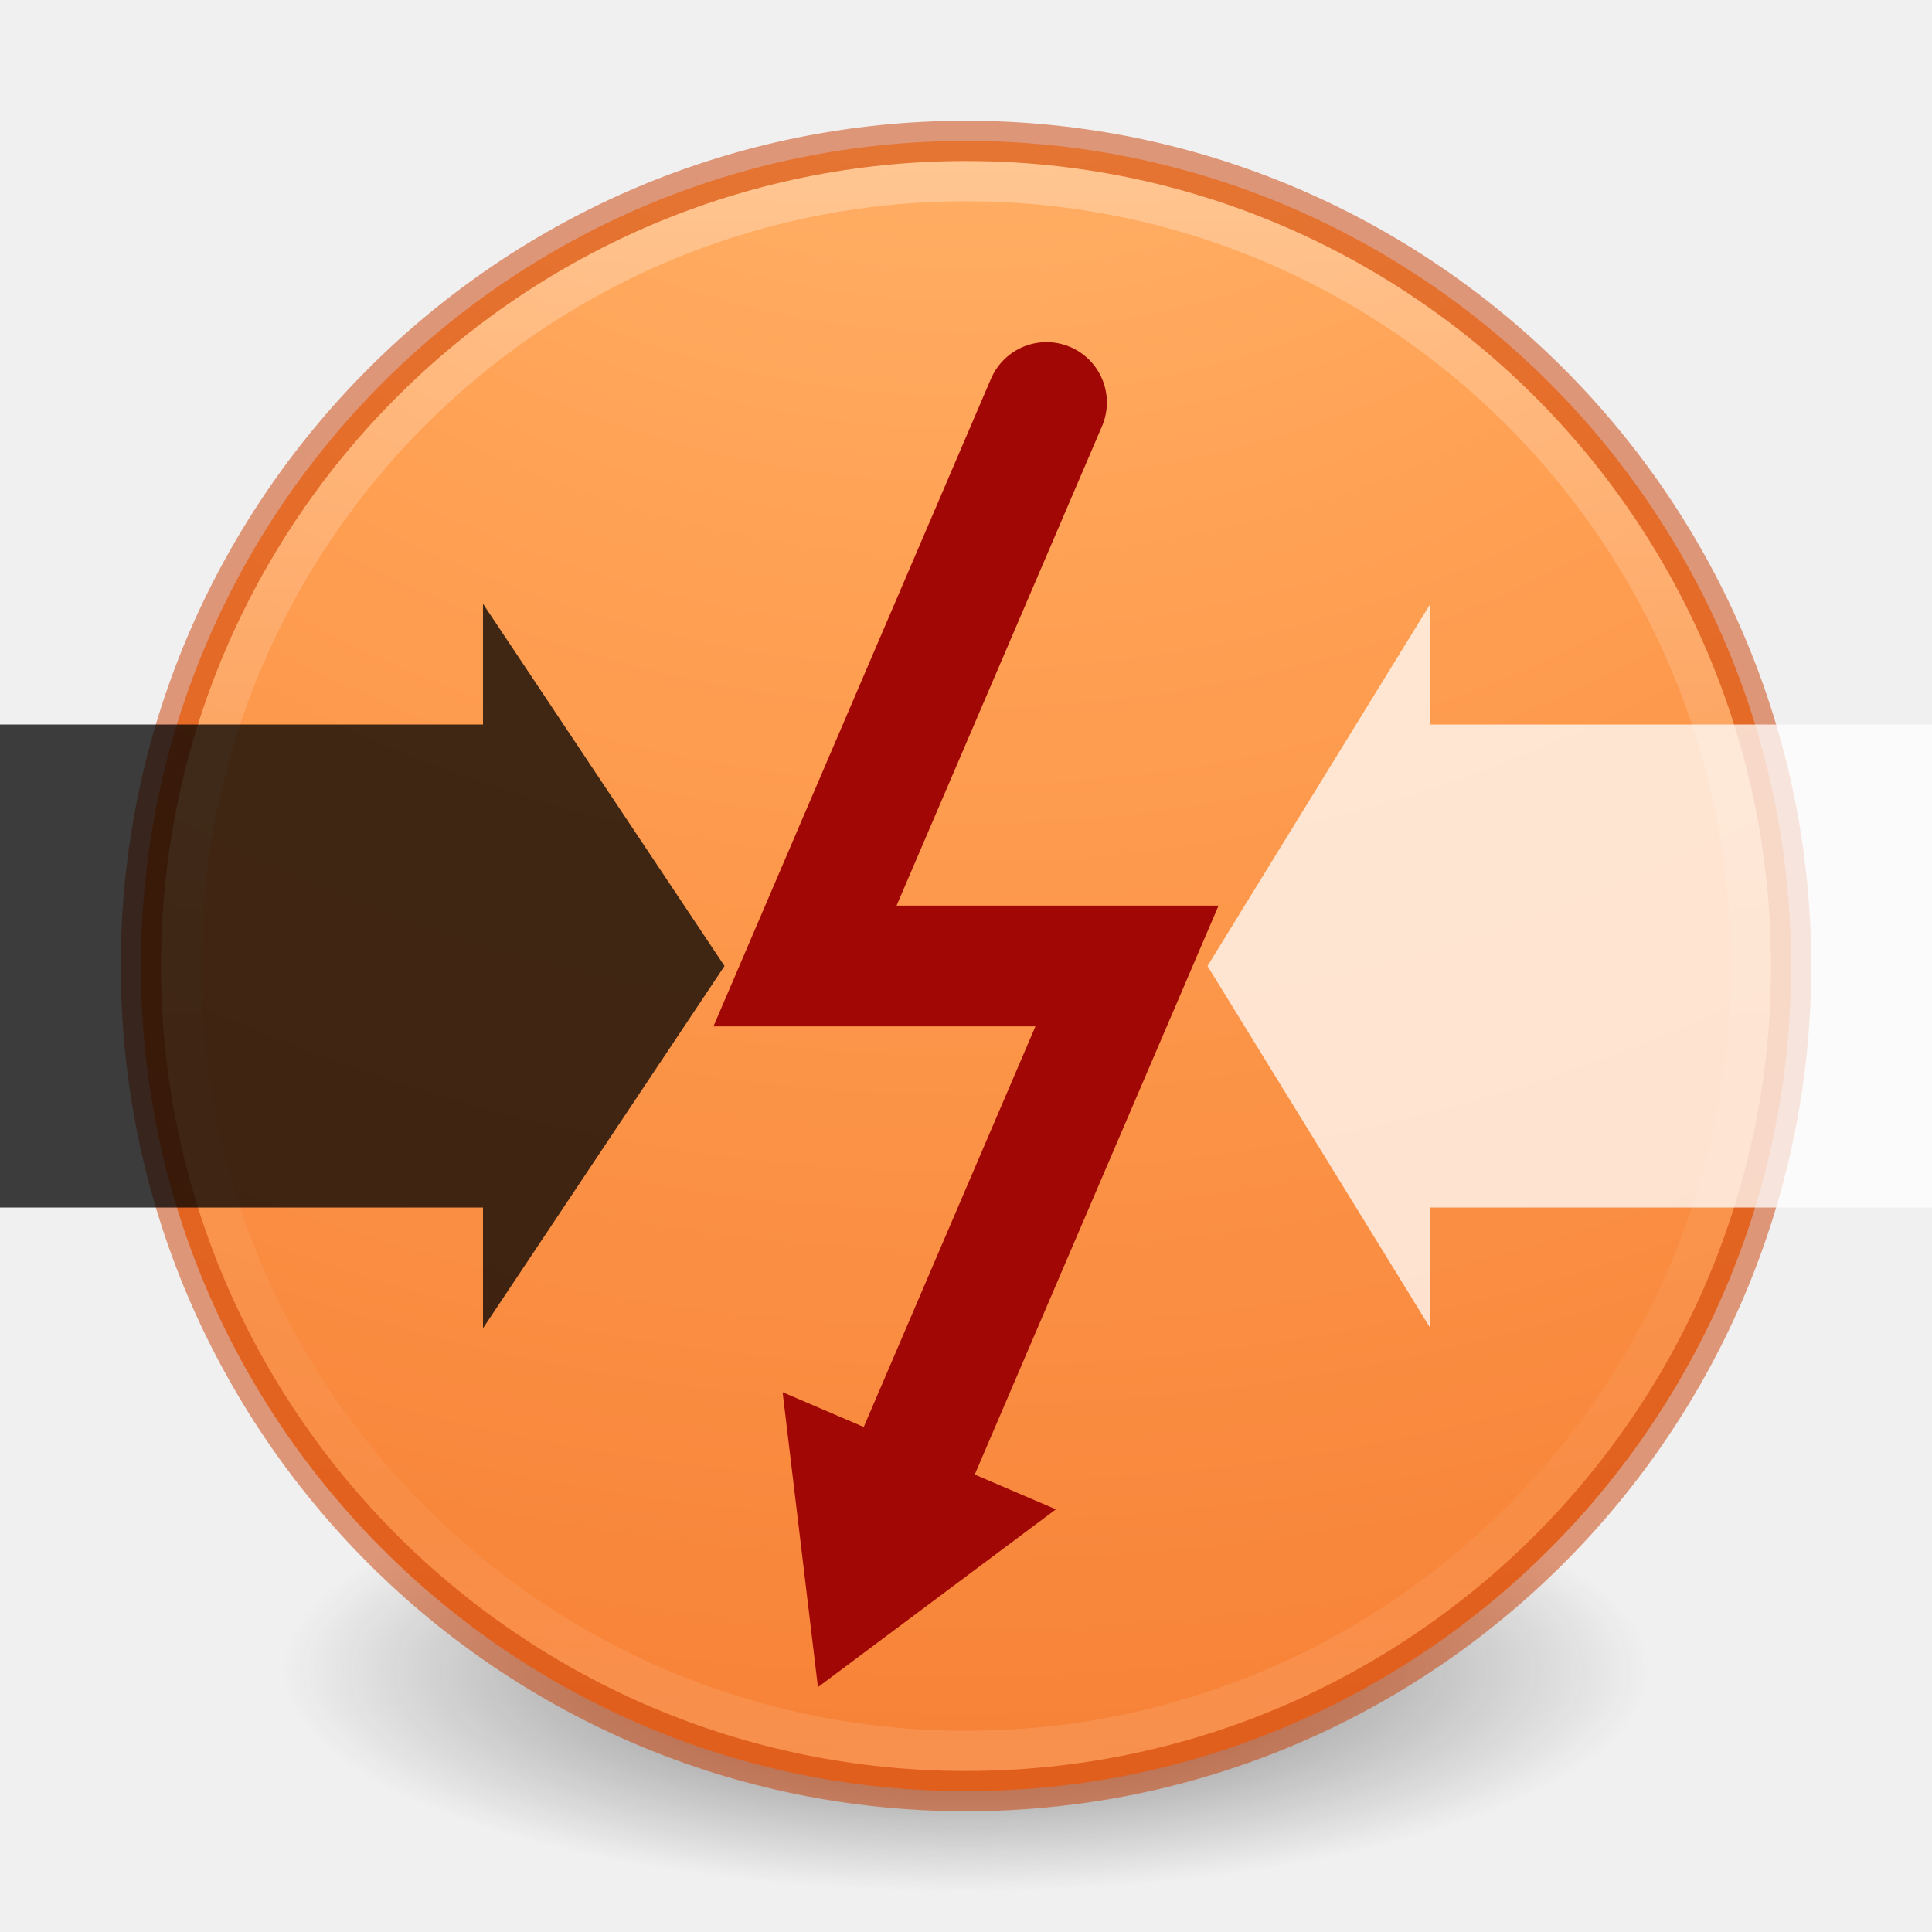
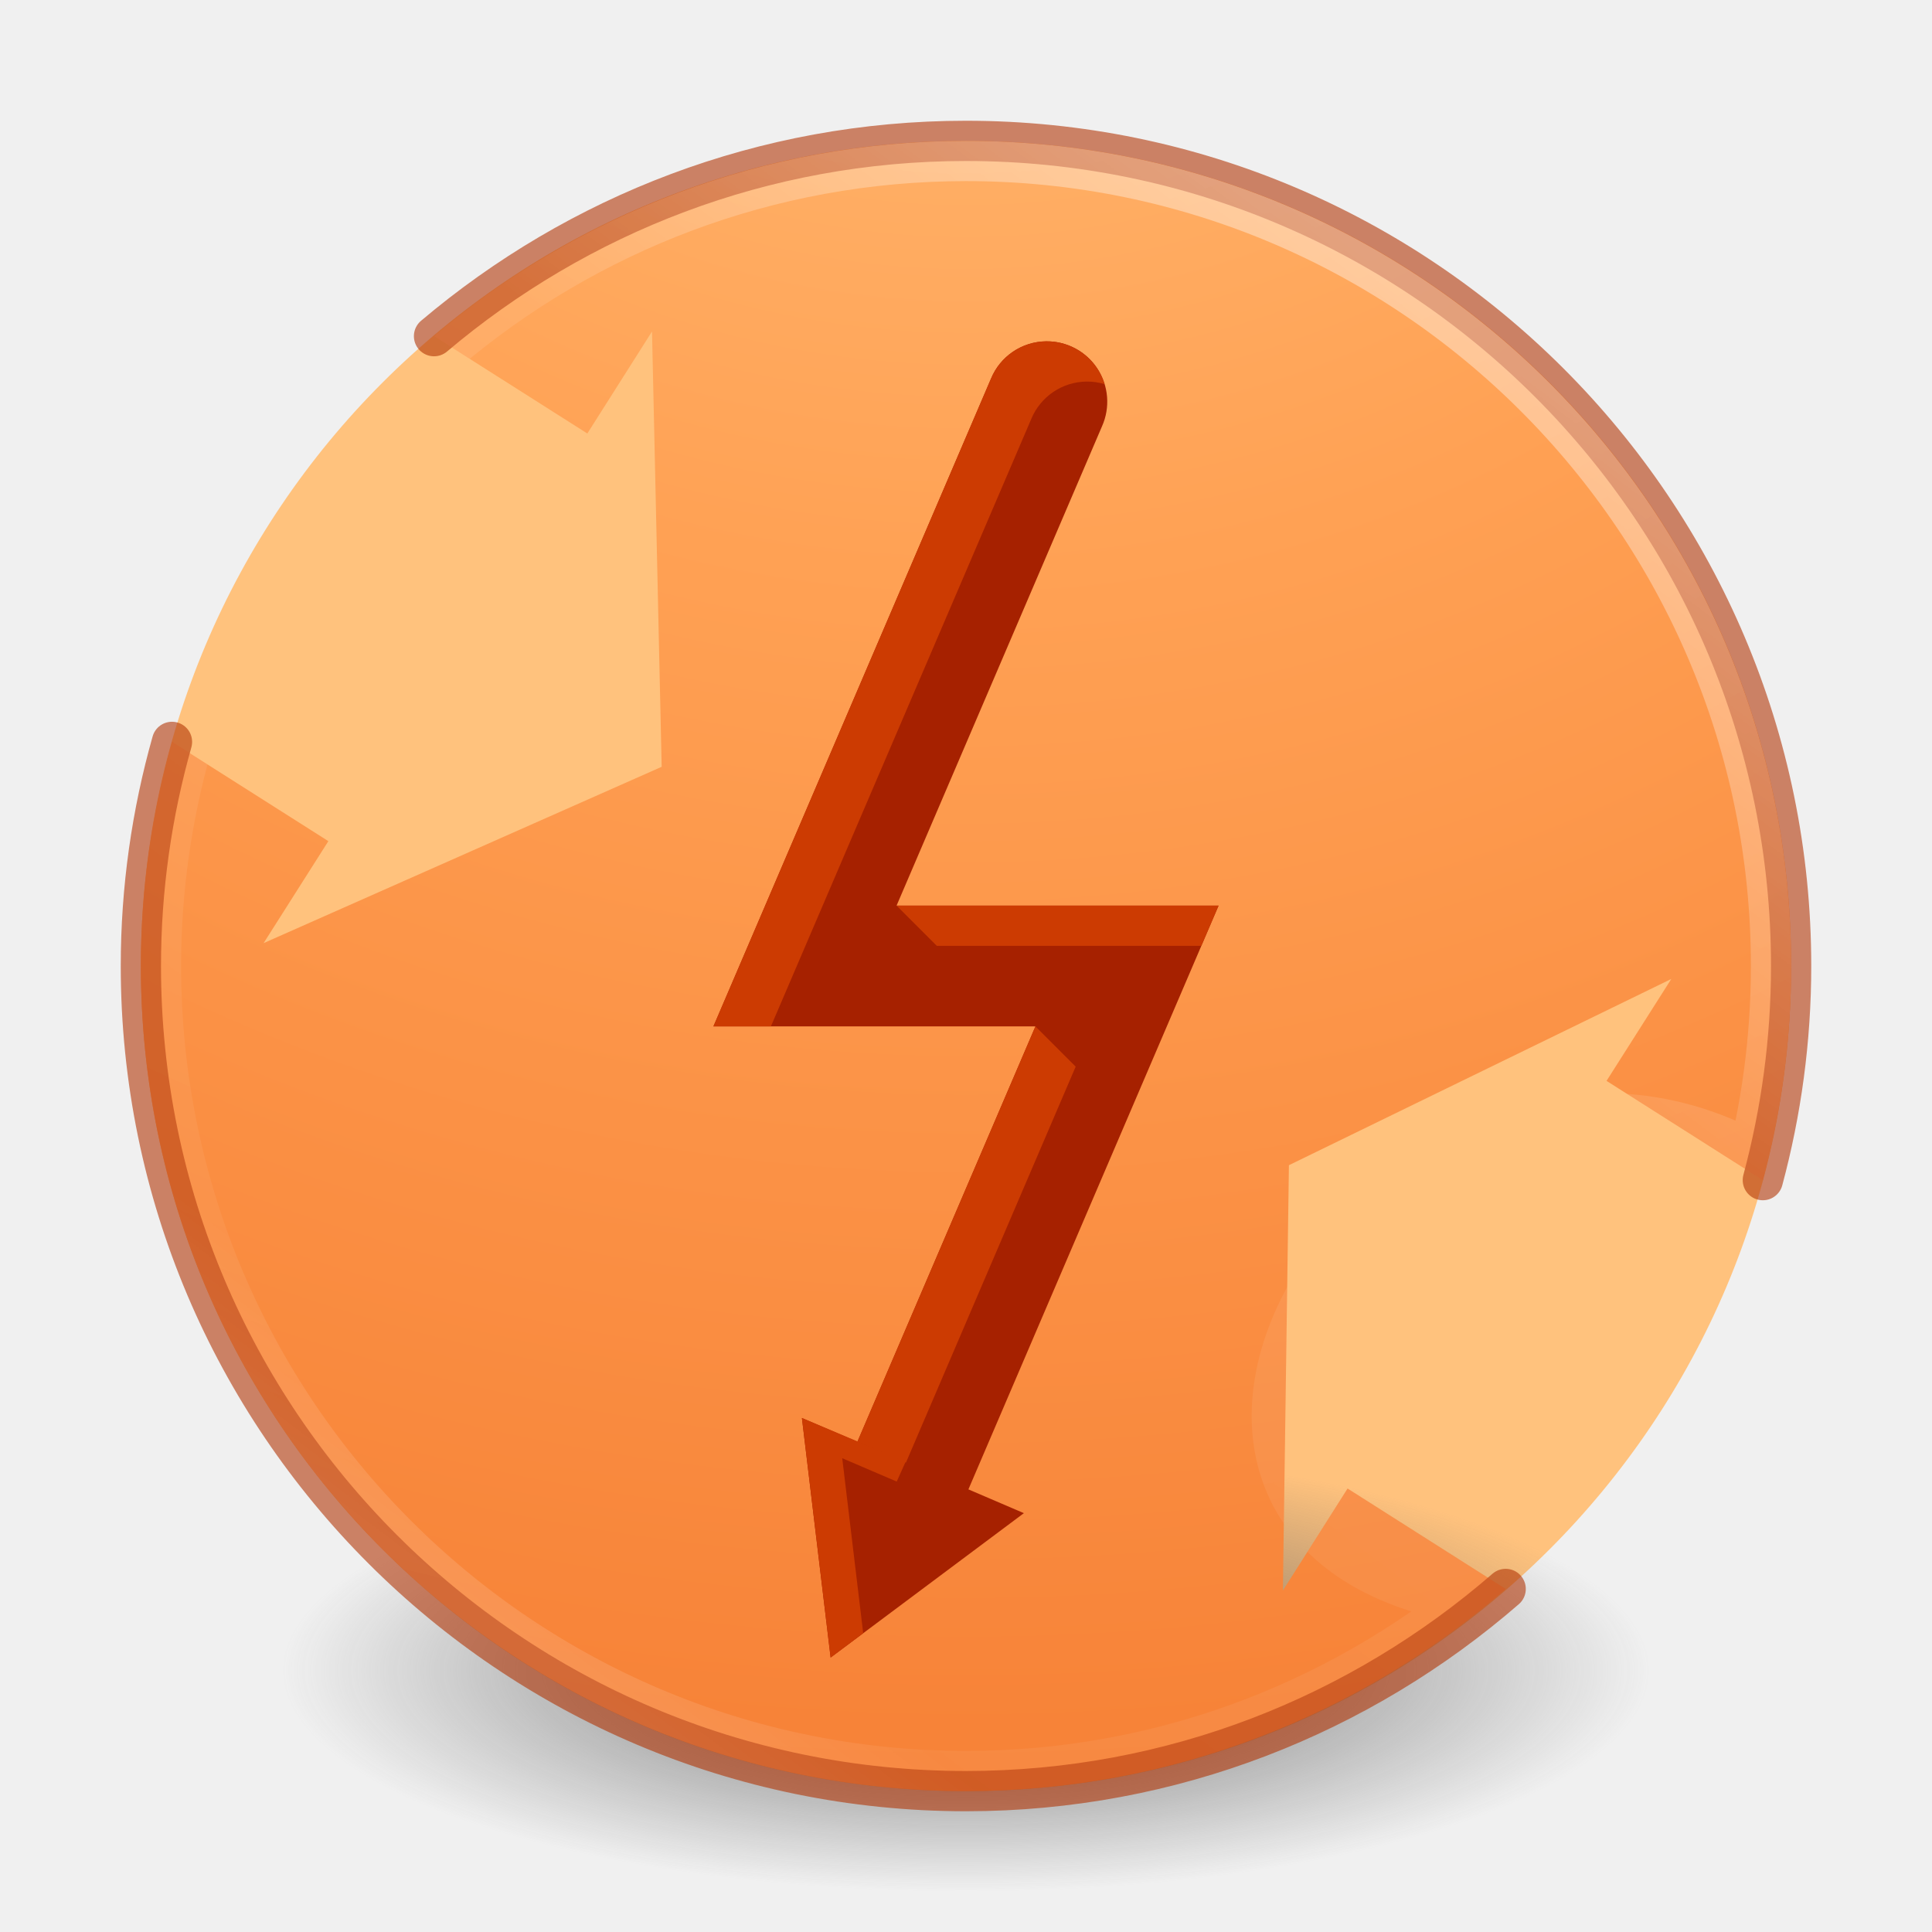
<svg xmlns="http://www.w3.org/2000/svg" xmlns:xlink="http://www.w3.org/1999/xlink" id="svg4031" height="48" width="48" version="1.1">
  <defs id="defs4033">
+     <linearGradient id="linearGradient950">
+       <stop offset="0" style="stop-color:#ffffff;stop-opacity:1" id="stop942" />
+       <stop offset="0.333" style="stop-color:#ffffff;stop-opacity:0.235" id="stop944" />
+       <stop offset="0.906" style="stop-color:#ffffff;stop-opacity:0.157" id="stop946" />
+       <stop offset="1" style="stop-color:#ffffff;stop-opacity:0.392" id="stop948" />
+     </linearGradient>
    <linearGradient id="linearGradient3820-7-2-1">
      <stop offset="0" style="stop-color:#3d3d3d;stop-opacity:1" id="stop3822-2-6-3" />
      <stop offset="0.5" style="stop-color:#686868;stop-opacity:0.498" id="stop3864-8-7-7" />
      <stop offset="1" style="stop-color:#686868;stop-opacity:0" id="stop3824-1-2-5" />
    </linearGradient>
    <radialGradient gradientTransform="matrix(0.2708338,0,0,0.08762273,-2.855072,25.18723)" gradientUnits="userSpaceOnUse" xlink:href="#linearGradient3820-7-2-1" id="radialGradient3018" fy="186.171" fx="99.157" r="62.769" cy="186.171" cx="99.157" />
    <linearGradient id="linearGradient4011-7">
      <stop offset="0" style="stop-color:#ffffff;stop-opacity:1" id="stop4013-4" />
      <stop offset="0.508" style="stop-color:#ffffff;stop-opacity:0.235" id="stop4015-61" />
      <stop offset="0.835" style="stop-color:#ffffff;stop-opacity:0.157" id="stop4017-2" />
      <stop offset="1" style="stop-color:#ffffff;stop-opacity:0.392" id="stop4019-2" />
    </linearGradient>
    <linearGradient id="linearGradient8838-4">
      <stop offset="0" style="stop-color:#000000;stop-opacity:1" id="stop8840-4" />
      <stop offset="1" style="stop-color:#000000;stop-opacity:0" id="stop8842-8" />
    </linearGradient>
    <linearGradient gradientTransform="matrix(0.5135135,0,0,0.5135135,-0.836132,22.97872)" gradientUnits="userSpaceOnUse" xlink:href="#linearGradient4011-7" id="linearGradient3741" y2="42.884" x2="71.204" y1="7.831" x1="71.204" />
    <radialGradient gradientTransform="matrix(1.129412,0,0,0.2823525,-34.72941,43.69412)" gradientUnits="userSpaceOnUse" xlink:href="#linearGradient8838-4" id="radialGradient3748" fy="4.625" fx="62.625" r="10.625" cy="4.625" cx="62.625" />
    <linearGradient id="linearGradient4632-92-3-0-8-1-6-6">
      <stop offset="0" style="stop-color:#fafafa;stop-opacity:1" id="stop4634-68-8-0-2-9-1-1" />
      <stop offset="1" style="stop-color:#e1e1e1;stop-opacity:1" id="stop4636-8-21-7-1-4-9-4" />
    </linearGradient>
    <radialGradient xlink:href="#linearGradient4632-92-3-0-8-1-6-6" id="radialGradient3398" gradientUnits="userSpaceOnUse" gradientTransform="matrix(0,1.218944,-1.289497,-3.3177771e-8,46.89601,18.35099)" cx="6.275" cy="8.45" fx="6.275" fy="8.45" r="20" />
    <linearGradient xlink:href="#linearGradient3104-8-8-97-4-6-2-0-1-4-0-5-8-3-9-1" id="linearGradient4200-6" gradientUnits="userSpaceOnUse" gradientTransform="matrix(0.8074983,0,0,0.833744,113.0116,-2.35899)" x1="-95.838" y1="54.2" x2="-95.838" y2="5.176" />
    <linearGradient id="linearGradient3104-8-8-97-4-6-2-0-1-4-0-5-8-3-9-1">
      <stop offset="0" style="stop-color:#000000;stop-opacity:0.322" id="stop3106-5-4-3-5-0-1-61-9-2-7-3-3-2-6-9" />
      <stop offset="1" style="stop-color:#000000;stop-opacity:0.278" id="stop3108-4-3-7-8-2-4-01-9-9-0-6-4-3-7-7" />
    </linearGradient>
    <linearGradient id="linearGradient2867-449-88-871-390-598-476-591-434-148-57-177-3-8-8">
      <stop id="stop3750-8-9-0" style="stop-color:#ffc27d;stop-opacity:1" offset="0" />
      <stop id="stop3752-3-2-2" style="stop-color:#ffa154;stop-opacity:1" offset="0.262" />
      <stop id="stop3754-7-2-2" style="stop-color:#f37329;stop-opacity:1" offset="0.705" />
      <stop id="stop3756-9-3-05" style="stop-color:#273445;stop-opacity:1" offset="1" />
    </linearGradient>
    <linearGradient id="linearGradient4011-8">
      <stop id="stop4013-9" style="stop-color:#ffffff;stop-opacity:1" offset="0" />
      <stop id="stop4015-2" style="stop-color:#ffffff;stop-opacity:0.235" offset="0.508" />
      <stop id="stop4017-28" style="stop-color:#ffffff;stop-opacity:0.157" offset="0.835" />
      <stop id="stop4019-23" style="stop-color:#ffffff;stop-opacity:0.392" offset="1" />
    </linearGradient>
    <linearGradient y2="44.341" x2="71.204" y1="6.238" x1="71.204" gradientTransform="matrix(1.054054,0,0,1.054054,-51.611,-2.727901)" gradientUnits="userSpaceOnUse" id="linearGradient3540" xlink:href="#linearGradient4011-8" />
    <radialGradient r="20" fy="8.45" fx="1.198" cy="8.45" cx="1.198" gradientTransform="matrix(0,5.000002,-5.289406,-1.3609237e-7,68.69436,-17.9895)" gradientUnits="userSpaceOnUse" id="radialGradient3543" xlink:href="#linearGradient2867-449-88-871-390-598-476-591-434-148-57-177-3-8-8" />
    <marker orient="auto" refY="0" refX="0" id="TriangleOutS" style="overflow:visible">
      <path id="path4345" d="m 5.77,0 -8.65,5 0,-10 8.65,5 z" style="fill:#a10705;fill-opacity:1;fill-rule:evenodd;stroke:#a10705;stroke-width:1pt;stroke-opacity:1" transform="scale(0.2,0.2)" />
    </marker>
+     <linearGradient xlink:href="#linearGradient950" id="linearGradient940" x1="36" y1="8" x2="12" y2="40" gradientUnits="userSpaceOnUse" />
+     <radialGradient xlink:href="#linearGradient2867-449-88-871-390-598-476-591-434-148-57-177-3-8-8" id="radialGradient960" gradientUnits="userSpaceOnUse" gradientTransform="matrix(0,5.000002,-5.289406,-1.3609237e-7,68.69436,-17.9895)" cx="1.198" cy="8.45" fx="1.198" fy="8.45" r="20" />
+     <mask maskUnits="userSpaceOnUse" id="mask956">
+       <path id="path958" d="m 24,3.5 c -5.037,0 -9.646,1.831 -13.217,4.852 l 3.809,2.418 1.607,-2.533 0.24,10.814 -9.891,4.381 1.609,-2.533 -3.885,-2.467 C 3.773,20.203 3.5,22.069 3.5,24 c 0,11.311 9.189,20.5 20.5,20.5 5.129,0 9.811,-1.903 13.408,-5.023 l -3.928,-2.494 -1.607,2.533 0.15,-10.566 9.5,-4.627 -1.609,2.531 3.883,2.467 C 44.253,27.623 44.5,25.84 44.5,24 44.5,12.689 35.311,3.5 24,3.5 Z" style="color:#000000;display:inline;overflow:visible;visibility:visible;fill:url(#radialGradient960);fill-opacity:1;fill-rule:nonzero;stroke:none;stroke-width:1;marker:none;enable-background:accumulate" />
+     </mask>
  </defs>
-   <path style="fill:url(#radialGradient3018);fill-opacity:1;stroke:none" id="path3818-0-5" d="m 41,41.5 a 17,5.5 0 1 1 -34,0 17,5.5 0 1 1 34,0 z" />
-   <path style="color:#000000;display:inline;overflow:visible;visibility:visible;fill:url(#radialGradient3543);fill-opacity:1;fill-rule:nonzero;stroke:none;stroke-width:1;marker:none;enable-background:accumulate" id="path2555" d="M 24,3.5 C 12.689,3.5 3.5,12.689 3.5,24 3.5,35.311 12.689,44.5 24,44.5 35.311,44.5 44.5,35.311 44.5,24 44.5,12.689 35.311,3.5 24,3.5 Z" />
-   <path style="color:#000000;display:inline;overflow:visible;visibility:visible;opacity:0.3;fill:none;stroke:url(#linearGradient3540);stroke-width:1;stroke-linecap:round;stroke-linejoin:round;stroke-miterlimit:4;stroke-dasharray:none;stroke-dashoffset:0;stroke-opacity:1;marker:none;enable-background:accumulate" id="path8655-4" d="m 43.5,23.999 c 0,10.77 -8.731,19.501 -19.5,19.501 C 13.231,43.5 4.5,34.769 4.5,23.999 4.5,13.23 13.231,4.5 24,4.5 34.769,4.5 43.5,13.23 43.5,23.999 l 0,0 z" />
-   <path style="color:#000000;display:inline;overflow:visible;visibility:visible;opacity:0.5;fill:#000000;fill-opacity:0;fill-rule:nonzero;stroke:#cc3b02;stroke-width:1;stroke-linecap:round;stroke-linejoin:round;stroke-miterlimit:4;stroke-dasharray:none;stroke-dashoffset:0;stroke-opacity:1;marker:none;enable-background:accumulate" id="path2555-6-0" d="M 24,3.5 C 12.689,3.5 3.5,12.689 3.5,24 3.5,35.311 12.689,44.5 24,44.5 35.311,44.5 44.5,35.311 44.5,24 44.5,12.689 35.311,3.5 24,3.5 Z" />
-   <path style="opacity:0.75;fill:#000000;fill-opacity:1;fill-rule:evenodd;stroke:none;stroke-width:1px;stroke-linecap:butt;stroke-linejoin:miter;stroke-opacity:1" d="m 18,24 -6,-9 0,3 -12,0 0,12 12,0 0,3 z" id="path4183" />
-   <path style="opacity:0.75;fill:#ffffff;fill-opacity:1;fill-rule:evenodd;stroke:none;stroke-width:1px;stroke-linecap:butt;stroke-linejoin:miter;stroke-opacity:1" d="m 30,24 5.538,-9 0,3 L 48,18 l 0,12 -12.462,0 0,3" id="path4185" />
-   <path style="fill:none;fill-rule:evenodd;stroke:#a10705;stroke-width:3;stroke-linecap:round;stroke-linejoin:miter;stroke-miterlimit:4;stroke-dasharray:none;stroke-opacity:1;marker-end:url(#TriangleOutS)" d="m 26,10 -6,14 8,0 -6,14" id="path4191" />
+   <g id="layer1" style="display:none">
+     <rect style="opacity:0.354;fill:#3c5b96;fill-opacity:0.353;fill-rule:evenodd;stroke:none;stroke-width:1;stroke-linecap:round;stroke-linejoin:round;stroke-miterlimit:4;stroke-dasharray:none;stroke-dashoffset:0;stroke-opacity:0.608;paint-order:markers fill stroke" id="rect892" width="48" height="48" x="0" y="0" rx="0.236" ry="0.259" />
+   </g>
+   <g id="layer2">
+     <circle style="opacity:1;fill:#ffc27d;fill-opacity:1;stroke:none;stroke-width:5.123;stroke-linecap:round;stroke-linejoin:round;stroke-miterlimit:4;stroke-dasharray:none;stroke-opacity:1" id="path899" cx="24" cy="24" r="20.5" />
+     <path style="fill:url(#radialGradient3018);fill-opacity:1;stroke:none" id="path3818-0-5" d="m 41,41.5 a 17,5.5 0 1 1 -34,0 17,5.5 0 1 1 34,0 z" />
+     <path style="color:#000000;display:inline;overflow:visible;visibility:visible;fill:url(#radialGradient3543);fill-opacity:1;fill-rule:nonzero;stroke:none;stroke-width:1;marker:none;enable-background:accumulate" d="M 24 3.5 C 18.963 3.5 14.354 5.331 10.783 8.352 L 14.592 10.77 L 16.199 8.236 L 16.439 19.051 L 6.549 23.432 L 8.158 20.898 L 4.273 18.432 C 3.773 20.203 3.5 22.069 3.5 24 C 3.5 35.311 12.689 44.5 24 44.5 C 29.129 44.5 33.811 42.597 37.408 39.477 L 33.48 36.982 L 31.873 39.516 L 32.023 28.949 L 41.523 24.322 L 39.914 26.854 L 43.797 29.32 C 44.253 27.623 44.5 25.84 44.5 24 C 44.5 12.689 35.311 3.5 24 3.5 z " id="path2555" />
+     <path id="path930" d="M 43.797,29.32 C 44.253,27.623 44.5,25.84 44.5,24 44.5,12.689 35.311,3.5 24,3.5 18.963,3.5 14.354,5.331 10.783,8.352 M 4.273,18.432 C 3.773,20.203 3.5,22.069 3.5,24 c 0,11.311 9.189,20.5 20.5,20.5 5.129,0 9.811,-1.903 13.408,-5.023" style="color:#000000;display:inline;overflow:visible;visibility:visible;fill:none;fill-opacity:1;fill-rule:nonzero;stroke:#b13302;stroke-width:1;stroke-linecap:round;stroke-linejoin:round;stroke-opacity:0.585;marker:none;enable-background:accumulate" />
+     <path id="path932" d="m 37.408,39.477 c -11.405,-1.092 -2.155,-15.435 6.389,-10.156 m 0,0 C 44.253,27.623 44.5,25.84 44.5,24 44.5,12.689 35.311,3.5 24,3.5 18.963,3.5 14.354,5.331 10.783,8.352 M 4.273,18.432 C 3.773,20.203 3.5,22.069 3.5,24 c 0,11.311 9.189,20.5 20.5,20.5 5.129,0 9.811,-1.903 13.408,-5.023" style="color:#000000;display:inline;overflow:visible;visibility:visible;fill:none;fill-opacity:1;fill-rule:nonzero;stroke:url(#linearGradient940);stroke-width:1.999;stroke-miterlimit:4;stroke-dasharray:none;stroke-opacity:0.559;marker:none;enable-background:accumulate;stroke-linecap:round;stroke-linejoin:round" mask="url(#mask956)" />
+   </g>
+   <g id="layer3">
+     <path id="path4191" d="M 25.992,8.48 A 1.5,1.5 0 0 0 24.621,9.408 L 17.725,25.5 h 8 l -5.104,11.908 a 1.501,1.501 0 1 0 2.758,1.184 L 30.275,22.5 h -8 L 27.379,10.592 A 1.5,1.5 0 0 0 25.992,8.48 Z" style="color:#000000;font-style:normal;font-variant:normal;font-weight:normal;font-stretch:normal;font-size:medium;line-height:normal;font-family:sans-serif;font-variant-ligatures:normal;font-variant-position:normal;font-variant-caps:normal;font-variant-numeric:normal;font-variant-alternates:normal;font-feature-settings:normal;text-indent:0;text-align:start;text-decoration:none;text-decoration-line:none;text-decoration-style:solid;text-decoration-color:#000000;letter-spacing:normal;word-spacing:normal;text-transform:none;writing-mode:lr-tb;direction:ltr;text-orientation:mixed;dominant-baseline:auto;baseline-shift:baseline;text-anchor:start;white-space:normal;shape-padding:0;clip-rule:nonzero;display:inline;overflow:visible;visibility:visible;opacity:1;isolation:auto;mix-blend-mode:normal;color-interpolation:sRGB;color-interpolation-filters:linearRGB;solid-color:#000000;solid-opacity:1;vector-effect:none;fill:#a62100;fill-opacity:1;fill-rule:evenodd;stroke:none;stroke-width:3;stroke-linecap:round;stroke-linejoin:miter;stroke-miterlimit:4;stroke-dasharray:none;stroke-dashoffset:0;stroke-opacity:1;color-rendering:auto;image-rendering:auto;shape-rendering:auto;text-rendering:auto;enable-background:accumulate" />
+     <path style="color:#000000;font-style:normal;font-variant:normal;font-weight:normal;font-stretch:normal;font-size:medium;line-height:normal;font-family:sans-serif;font-variant-ligatures:normal;font-variant-position:normal;font-variant-caps:normal;font-variant-numeric:normal;font-variant-alternates:normal;font-feature-settings:normal;text-indent:0;text-align:start;text-decoration:none;text-decoration-line:none;text-decoration-style:solid;text-decoration-color:#000000;letter-spacing:normal;word-spacing:normal;text-transform:none;writing-mode:lr-tb;direction:ltr;text-orientation:mixed;dominant-baseline:auto;baseline-shift:baseline;text-anchor:start;white-space:normal;shape-padding:0;clip-rule:nonzero;display:inline;overflow:visible;visibility:visible;opacity:1;isolation:auto;mix-blend-mode:normal;color-interpolation:sRGB;color-interpolation-filters:linearRGB;solid-color:#000000;solid-opacity:1;vector-effect:none;fill:#cc3b02;fill-opacity:1;fill-rule:evenodd;stroke:none;stroke-width:3;stroke-linecap:round;stroke-linejoin:miter;stroke-miterlimit:4;stroke-dasharray:none;stroke-dashoffset:0;stroke-opacity:1;color-rendering:auto;image-rendering:auto;shape-rendering:auto;text-rendering:auto;enable-background:accumulate" d="m 25.992,8.48 c -0.602,0.006 -1.142,0.371 -1.371,0.928 L 17.725,25.5 h 1.428 l 6.469,-15.092 c 0.23,-0.556 0.769,-0.921 1.371,-0.928 0.153,-0.002 0.305,0.02 0.451,0.064 C 27.25,8.907 26.659,8.474 25.992,8.48 Z M 23.703,22.5 h -1.428 l 1,1 h 6.572 l 0.428,-1 z m 1.594,4 -4.676,10.908 c -0.352,0.822 0.088,1.768 0.943,2.027 -0.103,-0.338 -0.083,-0.702 0.057,-1.027 L 26.725,26.5 l -1,-1 z" id="path898" />
+     <path id="path896" d="m 20.636,41.182 -0.713,-5.952 5.515,2.364 z" style="fill:#a62100;fill-opacity:1;fill-rule:evenodd;stroke:none;stroke-width:0.6pt;stroke-opacity:1" />
+     <path style="fill:#cc3b02;fill-opacity:1;fill-rule:evenodd;stroke:none;stroke-width:0.6pt;stroke-opacity:1" d="m 19.924,35.23 0.713,5.951 0.809,-0.604 -0.521,-4.348 1.354,0.58 L 22.5,36.316 Z" id="path918" />
+   </g>
</svg>
